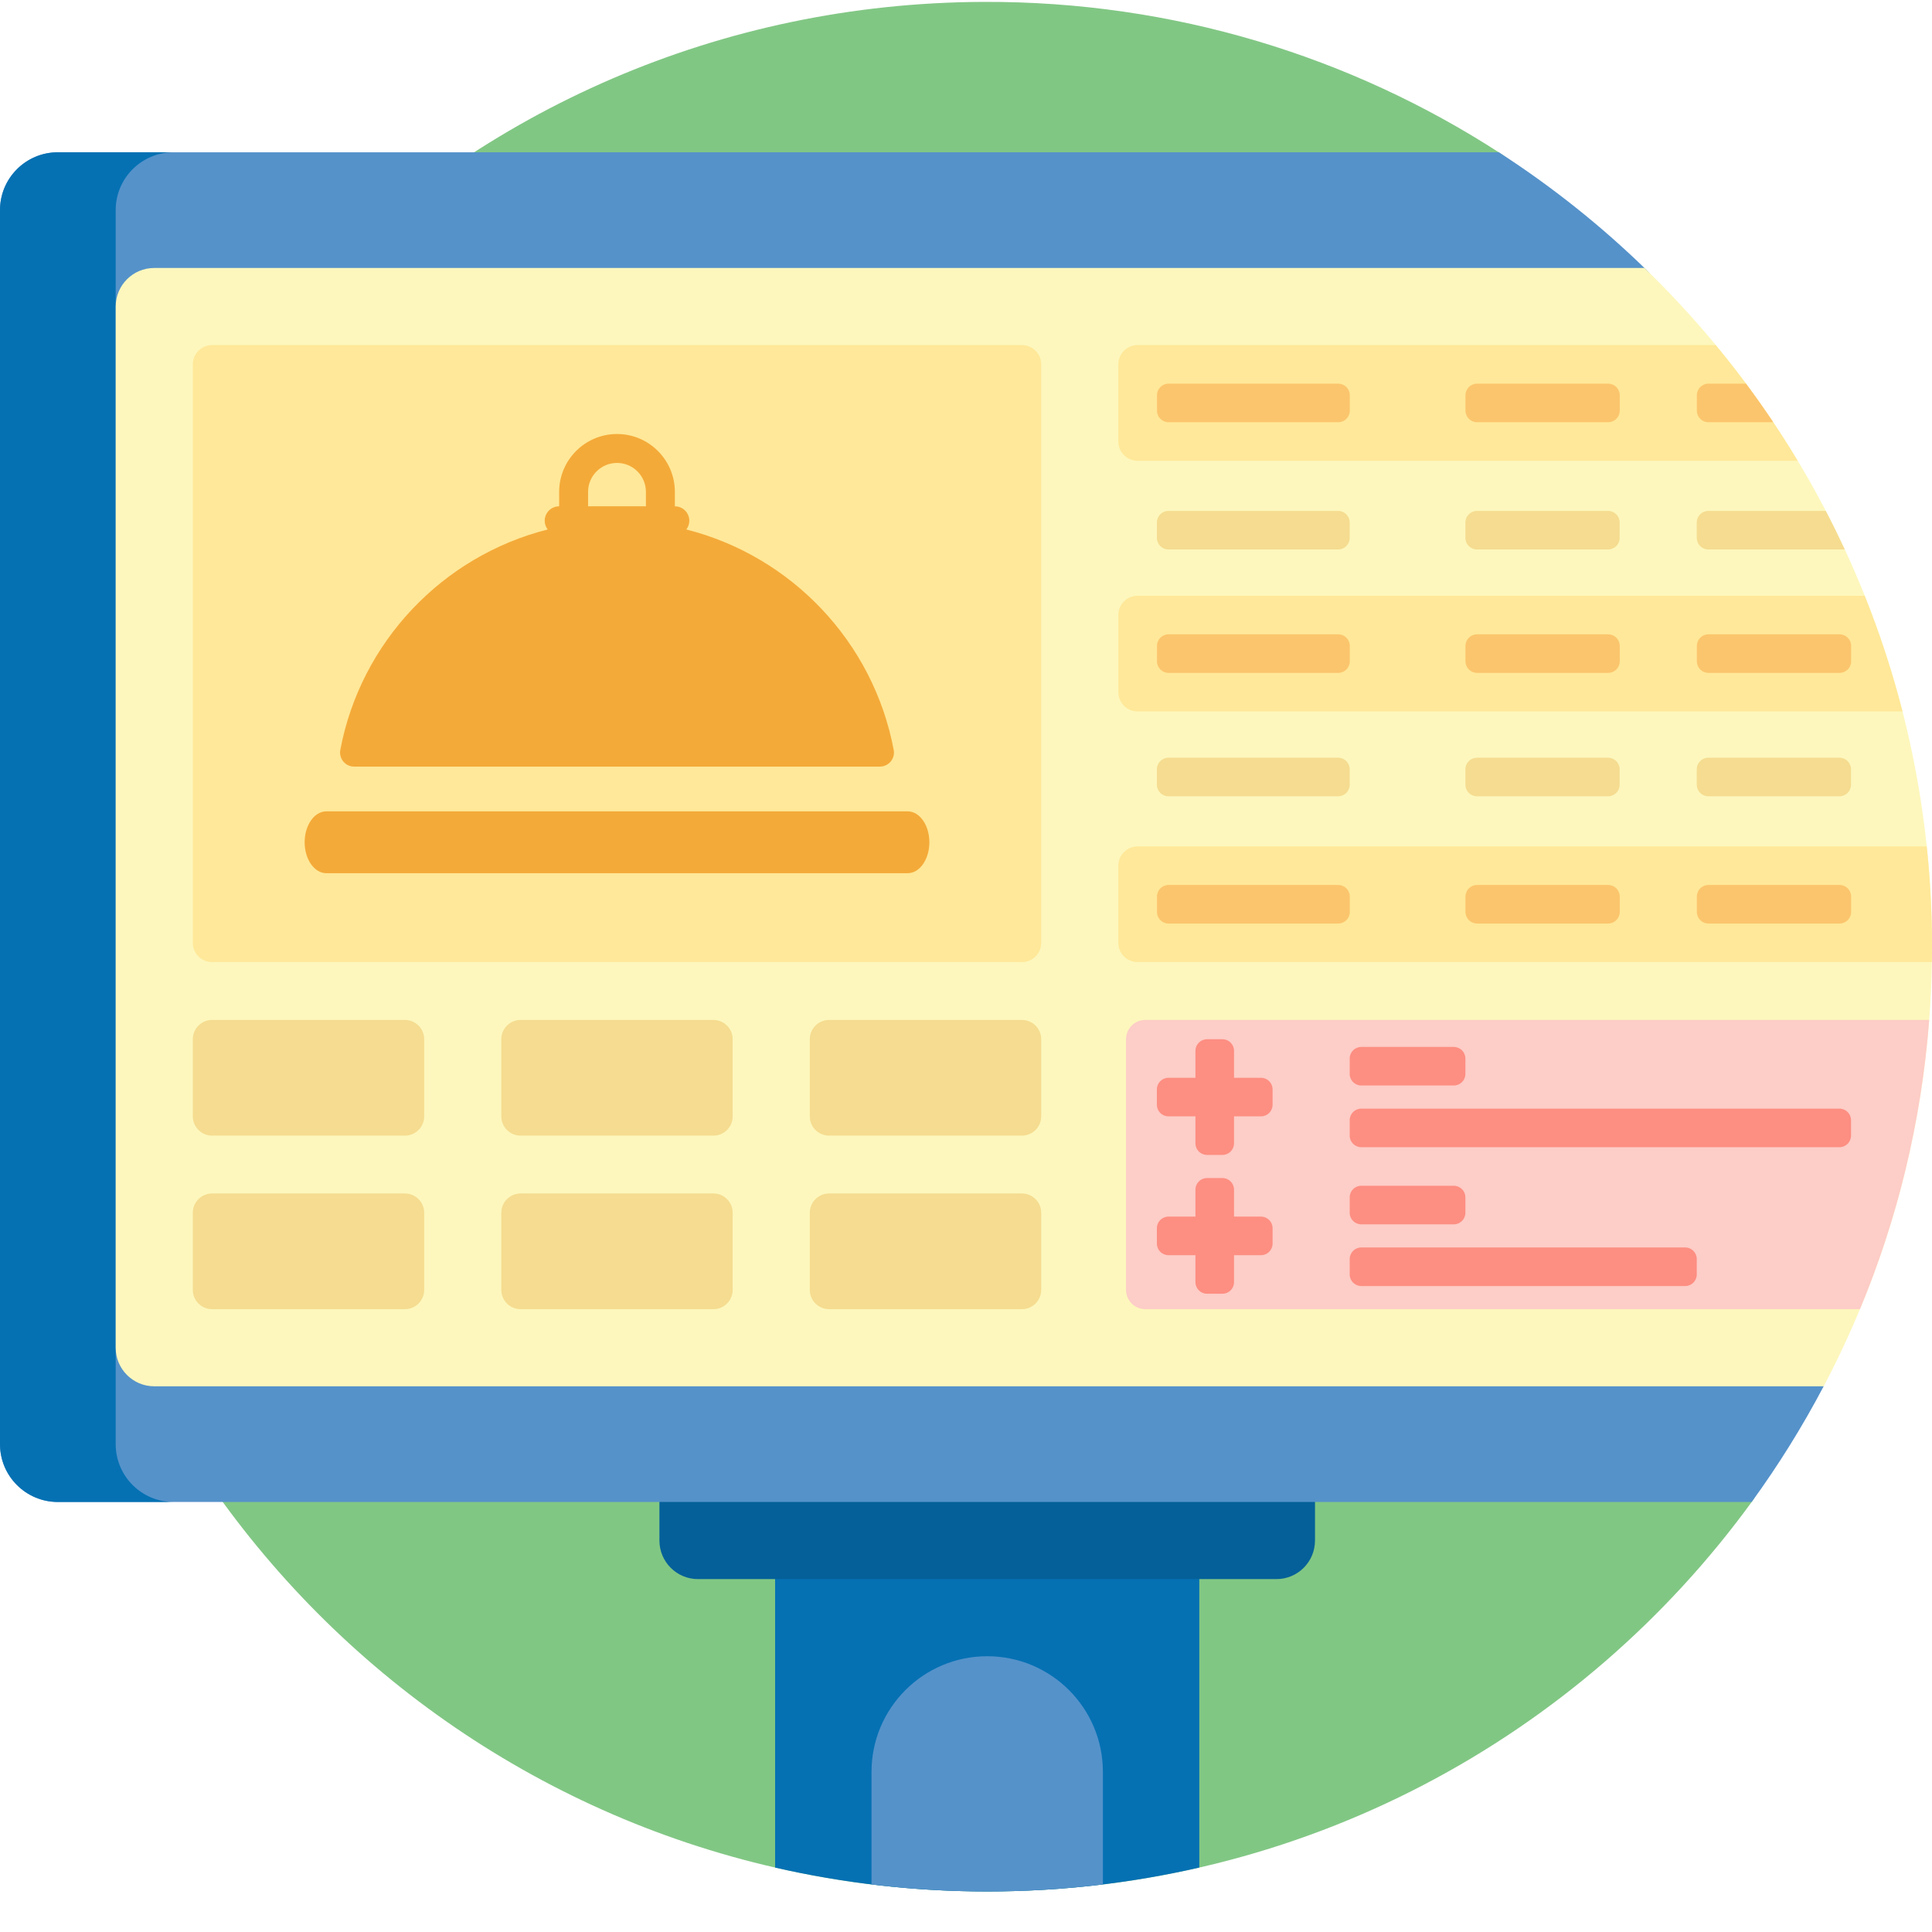
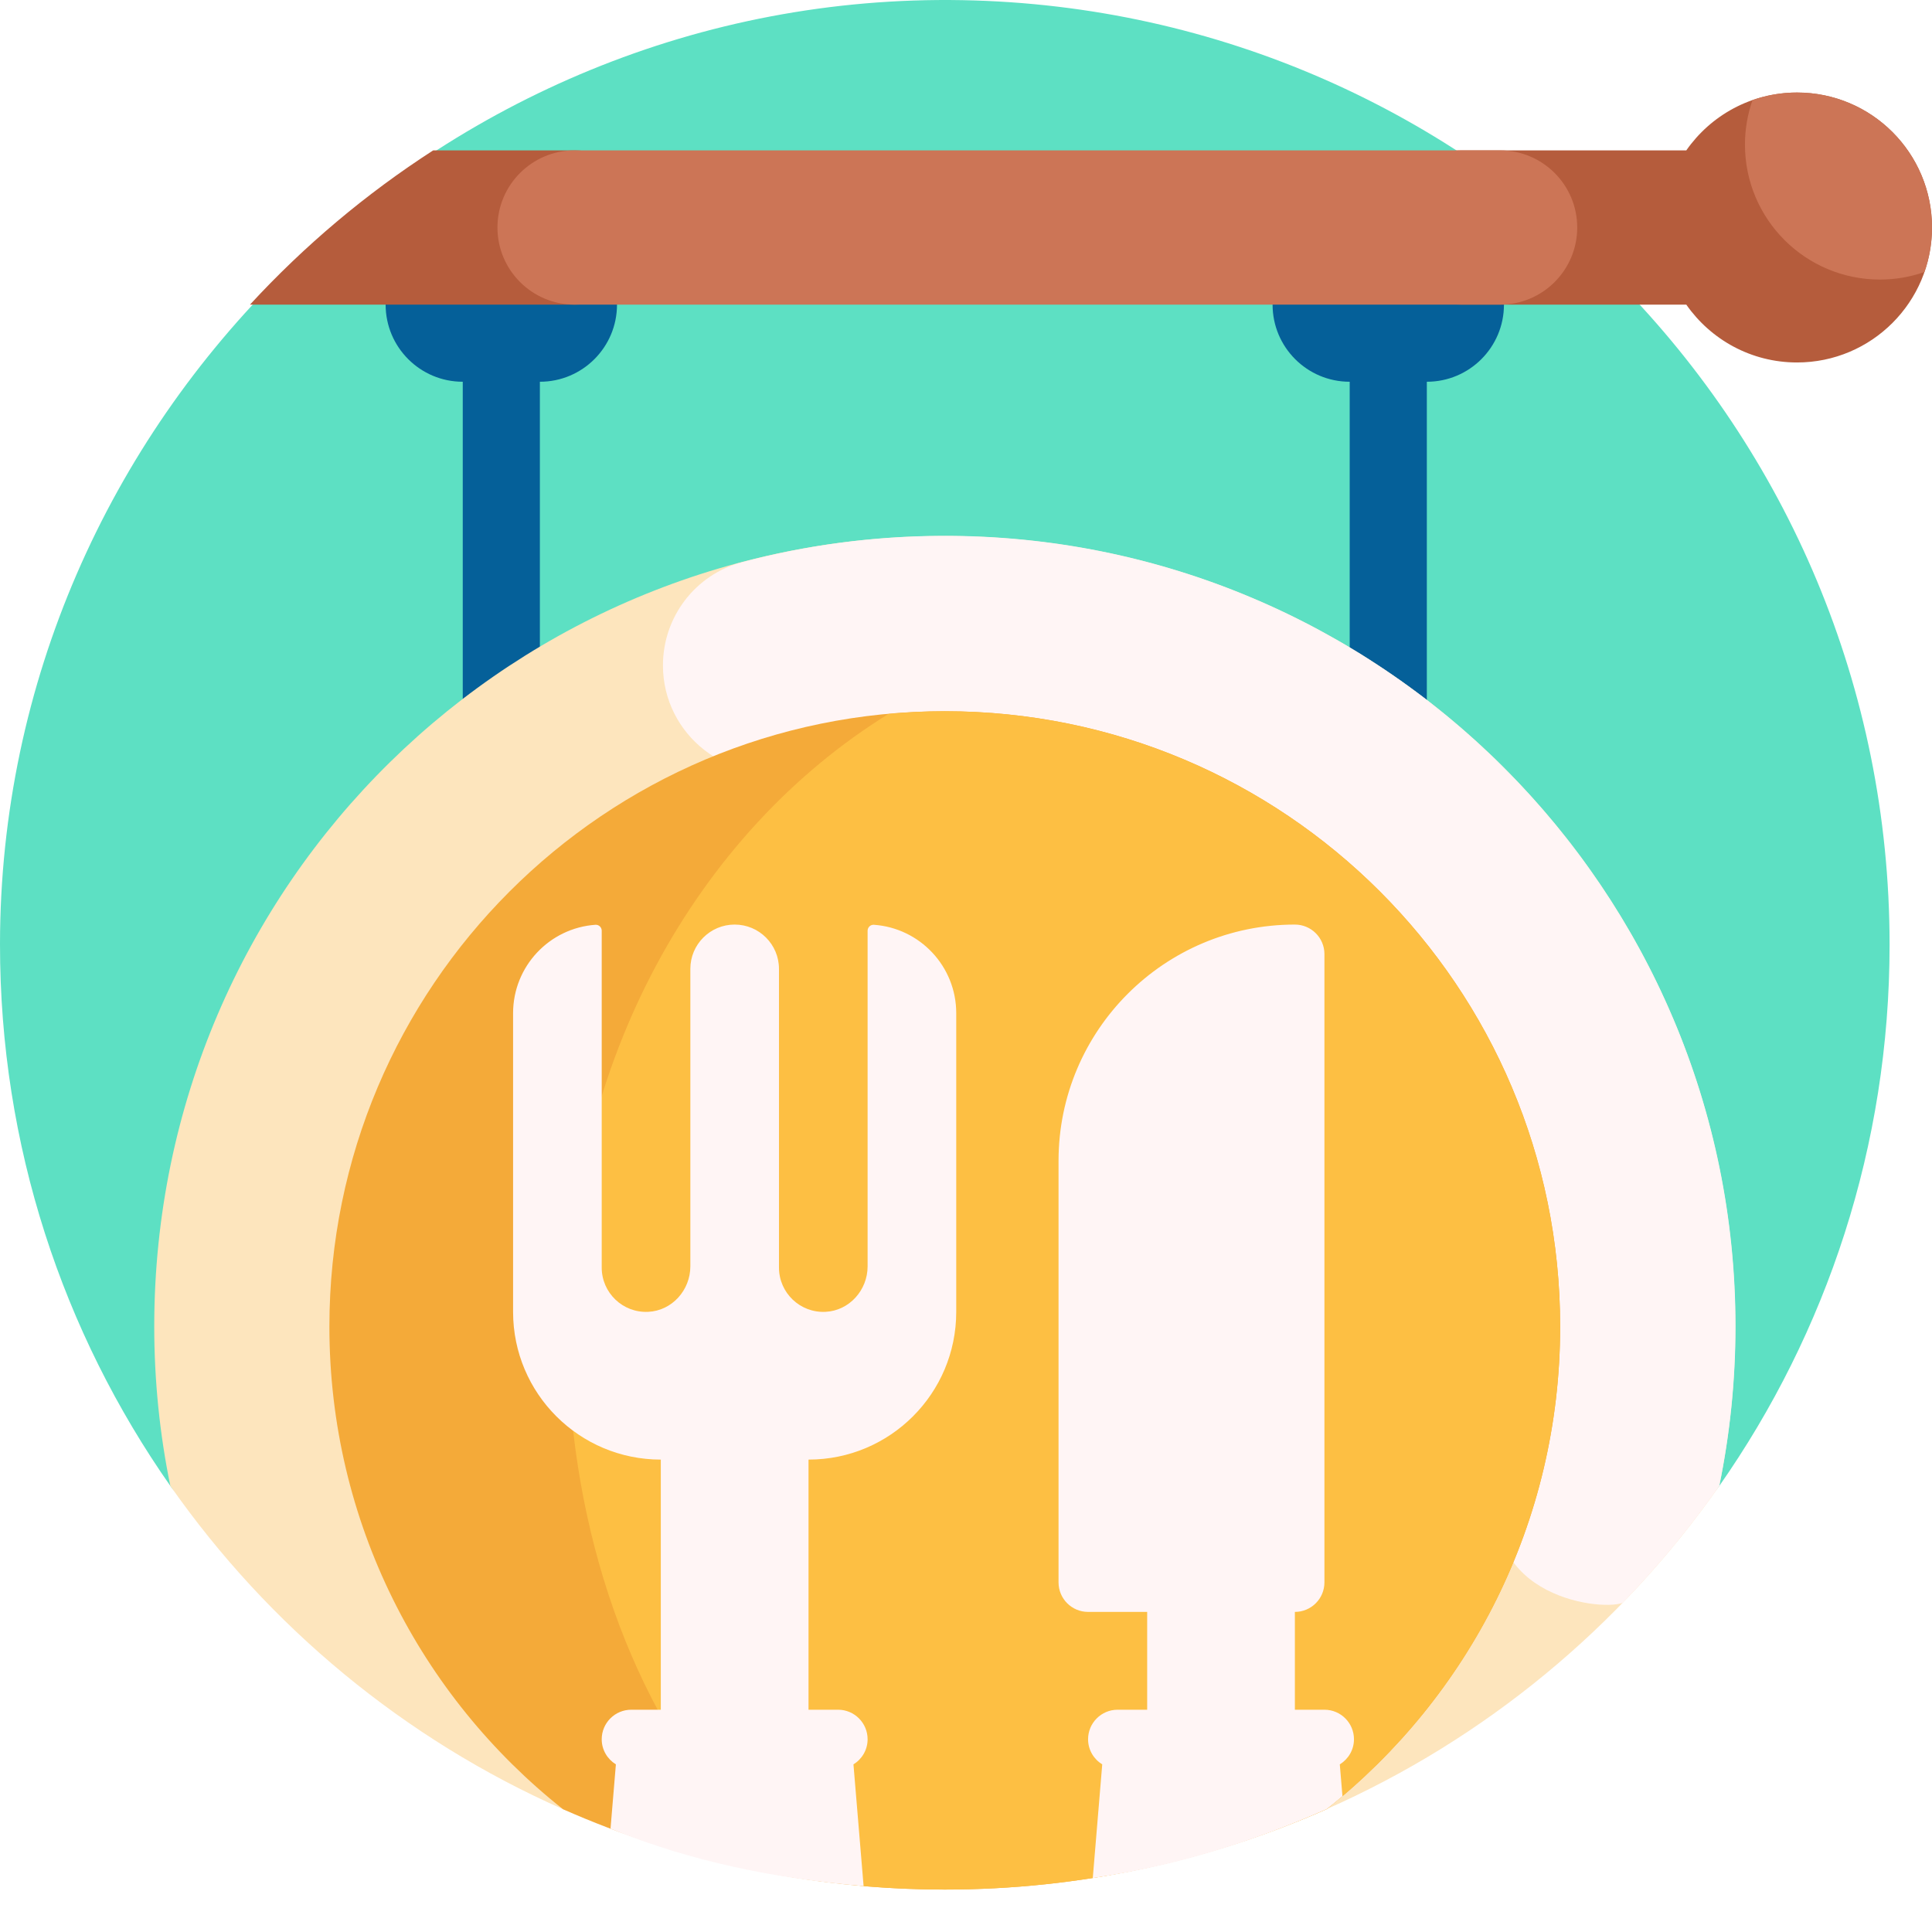
<svg xmlns="http://www.w3.org/2000/svg" viewBox="0 0 512 512">
-   <path d="m456.699 382.711c7.738 0 12.238 8.812 7.695 15.078-45.5 62.707-119.371 103.469-202.773 103.469-136.715 0-247.84-109.574-250.336-245.691-2.574-140.172 109.199-254.547 249.391-255.066 50.398-.184 97.34 14.531 136.695 39.98 7.109 4.598 11.438 12.449 11.438 20.914v273.43c0 26.445 21.441 47.887 47.891 47.887zm0 0" fill="#81c784" />
-   <path d="m205.414 377.602h112.414v117.316c-18.066 4.145-36.883 6.34-56.207 6.34-19.328 0-38.141-2.191-56.207-6.332zm0 0" fill="#0571b3" />
-   <path d="m338.266 418.48h-153.293c-5.645 0-10.219-4.574-10.219-10.219v-20.441c0-5.645 4.574-10.219 10.219-10.219h153.293c5.645 0 10.223 4.574 10.223 10.219v20.441c0 5.645-4.578 10.219-10.223 10.219zm0 0" fill="#056099" />
-   <path d="m483.289 367.383c-5.633 10.695-12.012 20.945-19.078 30.656h-448.883c-8.465 0-15.328-6.863-15.328-15.328v-327.027c0-8.465 6.863-15.328 15.328-15.328h381.883c14.145 9.129 27.309 19.641 39.301 31.352 16.711 16.32 46.777 295.676 46.777 295.676zm-221.668 71.535c-16.934 0-30.66 13.727-30.66 30.66v29.82c10.051 1.23 20.281 1.859 30.66 1.859s20.609-.633 30.66-1.859v-29.82c0-16.934-13.727-30.66-30.66-30.66zm0 0" fill="#5592ca" />
-   <path d="m45.988 398.039h-30.66c-8.465 0-15.328-6.863-15.328-15.328v-327.027c0-8.465 6.863-15.328 15.328-15.328h30.66c-8.465 0-15.328 6.863-15.328 15.328v327.027c0 8.465 6.863 15.328 15.328 15.328zm0 0" fill="#0571b3" />
-   <path d="m512 250.879c0 42.066-10.367 81.703-28.699 116.504h-442.422c-5.645 0-10.219-4.578-10.219-10.219v-275.93c0-5.645 4.574-10.219 10.219-10.219h394.922c47.055 45.52 76.199 109.273 76.199 179.863zm0 0" fill="#fdf7bd" />
-   <path d="m112.414 275.406v20.438c0 2.824-2.285 5.109-5.109 5.109h-51.098c-2.82 0-5.109-2.285-5.109-5.109v-20.438c0-2.82 2.289-5.109 5.109-5.109h51.098c2.824 0 5.109 2.289 5.109 5.109zm76.648-5.109h-51.098c-2.824 0-5.109 2.289-5.109 5.109v20.438c0 2.824 2.285 5.109 5.109 5.109h51.098c2.82 0 5.109-2.285 5.109-5.109v-20.438c0-2.82-2.289-5.109-5.109-5.109zm81.758 0h-51.102c-2.82 0-5.109 2.289-5.109 5.109v20.438c0 2.824 2.289 5.109 5.109 5.109h51.102c2.82 0 5.109-2.285 5.109-5.109v-20.438c0-2.82-2.289-5.109-5.109-5.109zm-163.516 45.988h-51.098c-2.82 0-5.109 2.289-5.109 5.109v20.438c0 2.824 2.289 5.109 5.109 5.109h51.098c2.824 0 5.109-2.285 5.109-5.109v-20.438c0-2.82-2.285-5.109-5.109-5.109zm81.758 0h-51.098c-2.824 0-5.109 2.289-5.109 5.109v20.438c0 2.824 2.285 5.109 5.109 5.109h51.098c2.82 0 5.109-2.285 5.109-5.109v-20.438c0-2.82-2.289-5.109-5.109-5.109zm81.758 0h-51.102c-2.82 0-5.109 2.289-5.109 5.109v20.438c0 2.824 2.289 5.109 5.109 5.109h51.102c2.82 0 5.109-2.285 5.109-5.109v-20.438c0-2.82-2.289-5.109-5.109-5.109zm155.336-180.887h-34.746c-1.695 0-3.066 1.371-3.066 3.066v4.086c0 1.695 1.371 3.066 3.066 3.066h34.746c1.691 0 3.066-1.371 3.066-3.066v-4.086c0-1.695-1.375-3.066-3.066-3.066zm61.316 65.406h-34.746c-1.695 0-3.066 1.371-3.066 3.062v4.09c0 1.691 1.371 3.066 3.066 3.066h34.746c1.695 0 3.066-1.375 3.066-3.066v-4.09c0-1.691-1.371-3.062-3.066-3.062zm-34.746-55.188h34.746c.445 0 .867 0 1.395-.023-1.562-3.355-3.312-6.922-5.02-10.195h-31.121c-1.695 0-3.066 1.371-3.066 3.066v4.086c0 1.695 1.371 3.066 3.066 3.066zm-98.109 55.188h-44.965c-1.691 0-3.066 1.371-3.066 3.062v4.09c0 1.691 1.375 3.066 3.066 3.066h44.965c1.695 0 3.066-1.375 3.066-3.066v-4.09c0-1.691-1.371-3.062-3.066-3.062zm0-65.406h-44.965c-1.691 0-3.066 1.371-3.066 3.066v4.086c0 1.695 1.375 3.066 3.066 3.066h44.965c1.695 0 3.066-1.371 3.066-3.066v-4.086c0-1.695-1.371-3.066-3.066-3.066zm71.539 65.406h-34.746c-1.695 0-3.066 1.371-3.066 3.062v4.09c0 1.691 1.371 3.066 3.066 3.066h34.746c1.691 0 3.066-1.375 3.066-3.066v-4.09c0-1.691-1.375-3.062-3.066-3.062zm0 0" fill="#f5dc90" />
-   <path d="m270.82 254.965h-214.613c-2.82 0-5.109-2.285-5.109-5.109v-153.293c0-2.82 2.289-5.109 5.109-5.109h214.613c2.82 0 5.109 2.289 5.109 5.109v153.293c0 2.824-2.289 5.109-5.109 5.109zm25.551-71.535v-20.438c0-2.824 2.289-5.109 5.109-5.109h192.68c3.973 9.922 7.328 20.152 10.02 30.656h-202.699c-2.82 0-5.109-2.289-5.109-5.109zm214.234 40.879h-209.129c-2.82 0-5.109 2.289-5.109 5.109v20.438c0 2.824 2.289 5.109 5.109 5.109h210.492c.02-1.359.031-2.719.031-4.086 0-8.977-.473-17.84-1.395-26.57zm-209.129-102.195h174.93c-6.473-10.773-13.75-21.02-21.715-30.66h-153.215c-2.82 0-5.109 2.289-5.109 5.109v20.441c0 2.82 2.289 5.109 5.109 5.109zm0 0" fill="#ffe899" />
-   <path d="m357.711 171.168v4.086c0 1.695-1.375 3.066-3.066 3.066h-44.965c-1.695 0-3.066-1.371-3.066-3.066v-4.086c0-1.695 1.371-3.066 3.066-3.066h44.965c1.691 0 3.066 1.371 3.066 3.066zm-3.066-69.496h-44.965c-1.695 0-3.066 1.375-3.066 3.066v4.09c0 1.691 1.371 3.066 3.066 3.066h44.965c1.691 0 3.066-1.375 3.066-3.066v-4.09c0-1.691-1.375-3.066-3.066-3.066zm98.109 10.223h17.172c-2.32-3.469-4.734-6.879-7.219-10.223h-9.953c-1.695 0-3.066 1.375-3.066 3.066v4.09c0 1.691 1.371 3.066 3.066 3.066zm-98.109 122.633h-44.965c-1.695 0-3.066 1.371-3.066 3.066v4.086c0 1.695 1.371 3.066 3.066 3.066h44.965c1.691 0 3.066-1.371 3.066-3.066v-4.086c0-1.695-1.375-3.066-3.066-3.066zm71.535-132.855h-34.746c-1.691 0-3.066 1.375-3.066 3.066v4.09c0 1.691 1.375 3.066 3.066 3.066h34.746c1.695 0 3.066-1.375 3.066-3.066v-4.09c0-1.691-1.371-3.066-3.066-3.066zm0 132.855h-34.746c-1.691 0-3.066 1.371-3.066 3.066v4.086c0 1.695 1.375 3.066 3.066 3.066h34.746c1.695 0 3.066-1.371 3.066-3.066v-4.086c0-1.695-1.371-3.066-3.066-3.066zm61.32 0h-34.746c-1.695 0-3.066 1.371-3.066 3.066v4.086c0 1.695 1.371 3.066 3.066 3.066h34.746c1.691 0 3.066-1.371 3.066-3.066v-4.086c0-1.695-1.375-3.066-3.066-3.066zm0-66.426h-34.746c-1.695 0-3.066 1.371-3.066 3.066v4.086c0 1.695 1.371 3.066 3.066 3.066h34.746c1.691 0 3.066-1.371 3.066-3.066v-4.086c0-1.695-1.375-3.066-3.066-3.066zm-61.32 0h-34.746c-1.691 0-3.066 1.371-3.066 3.066v4.086c0 1.695 1.375 3.066 3.066 3.066h34.746c1.695 0 3.066-1.371 3.066-3.066v-4.086c0-1.695-1.371-3.066-3.066-3.066zm0 0" fill="#fbc56d" />
-   <path d="m246.293 223.211c0 4.527-2.574 8.195-5.75 8.195h-154.059c-3.176 0-5.75-3.668-5.75-8.195 0-4.527 2.574-8.195 5.75-8.195h154.059c3.176 0 5.75 3.668 5.75 8.195zm-156.105-24.496c5.391-28.547 27.043-51.332 54.953-58.398-.488-.645-.789-1.438-.789-2.309 0-2.117 1.715-3.832 3.832-3.832v-3.832c0-8.453 6.875-15.328 15.328-15.328s15.332 6.875 15.332 15.328v3.832c2.113 0 3.832 1.715 3.832 3.832 0 .871-.301 1.664-.793 2.309 27.914 7.07 49.566 29.852 54.957 58.398.438 2.305-1.32 4.441-3.664 4.441h-139.324c-2.348 0-4.102-2.137-3.664-4.441zm65.66-64.539h15.328v-3.832c0-4.227-3.438-7.664-7.664-7.664-4.227 0-7.664 3.438-7.664 7.664zm0 0" fill="#f4aa39" />
-   <path d="m492.91 346.941h-189.391c-2.82 0-5.109-2.285-5.109-5.109v-66.426c0-2.82 2.289-5.109 5.109-5.109h207.738c-2.07 26.973-8.406 52.742-18.348 76.645zm0 0" fill="#fdcdc7" />
-   <path d="m490.539 296.867v4.086c0 1.695-1.371 3.066-3.066 3.066h-126.723c-1.691 0-3.066-1.371-3.066-3.066v-4.086c0-1.695 1.375-3.066 3.066-3.066h126.723c1.695 0 3.066 1.371 3.066 3.066zm-156.359 25.547h-7.152v-7.152c0-1.691-1.375-3.066-3.066-3.066h-4.09c-1.691 0-3.066 1.375-3.066 3.066v7.152h-7.152c-1.691 0-3.066 1.375-3.066 3.066v4.09c0 1.691 1.375 3.066 3.066 3.066h7.152v7.152c0 1.695 1.375 3.066 3.066 3.066h4.09c1.691 0 3.066-1.371 3.066-3.066v-7.152h7.152c1.691 0 3.066-1.375 3.066-3.066v-4.09c0-1.691-1.375-3.066-3.066-3.066zm26.57-34.746h24.527c1.695 0 3.066-1.371 3.066-3.066v-4.086c0-1.691-1.371-3.066-3.066-3.066h-24.527c-1.691 0-3.066 1.375-3.066 3.066v4.086c0 1.695 1.375 3.066 3.066 3.066zm0 36.793h24.527c1.695 0 3.066-1.375 3.066-3.066v-4.09c0-1.691-1.371-3.066-3.066-3.066h-24.527c-1.691 0-3.066 1.375-3.066 3.066v4.09c0 1.691 1.375 3.066 3.066 3.066zm85.844 6.129h-85.844c-1.691 0-3.066 1.375-3.066 3.066v4.09c0 1.691 1.375 3.066 3.066 3.066h85.844c1.695 0 3.066-1.375 3.066-3.066v-4.09c0-1.691-1.371-3.066-3.066-3.066zm-112.414-44.965h-7.152v-7.152c0-1.695-1.375-3.066-3.066-3.066h-4.09c-1.691 0-3.066 1.371-3.066 3.066v7.152h-7.152c-1.691 0-3.066 1.371-3.066 3.066v4.086c0 1.695 1.375 3.066 3.066 3.066h7.152v7.156c0 1.691 1.375 3.066 3.066 3.066h4.09c1.691 0 3.066-1.375 3.066-3.066v-7.156h7.152c1.691 0 3.066-1.371 3.066-3.066v-4.086c0-1.695-1.375-3.066-3.066-3.066zm0 0" fill="#fd8e82" />
+   <path d="m45.199 393.867c-28.508-40.68-45.234-90.223-45.199-143.676.094-139.016 116.047-252.691 255.047-250.148 136.129 2.488 245.711 113.609 245.711 250.32 0 53.332-16.719 102.828-45.141 143.441-2.238 3.199-6.09 4.727-9.938 4.07-60.734-10.359-126.555-16.027-195.301-16.027-68.805 0-134.668 5.68-195.445 16.051-3.754.641-7.547-.914-9.734-4.031zm0 0" fill="#5de0c3" />
+   <path d="m163.512 80.73c0 11.285-9.148 20.438-20.438 20.438v102.188c0 5.645-4.574 10.219-10.219 10.219s-10.219-4.574-10.219-10.219v-102.188c-11.289 0-20.441-9.152-20.441-20.438 0-11.289 9.152-20.438 20.441-20.438h20.438c11.289 0 20.438 9.148 20.438 20.438zm214.613-20.438h-20.441c-11.289 0-20.438 9.148-20.438 20.438 0 11.285 9.148 20.438 20.438 20.438v102.188c0 5.645 4.578 10.219 10.219 10.219 5.645 0 10.223-4.574 10.223-10.219v-102.188c11.289 0 20.438-9.152 20.438-20.438 0-11.289-9.148-20.438-20.438-20.438zm0 0" fill="#056099" />
+   <path d="m172.711 60.293c0 11.285-9.152 20.438-20.438 20.438h-86.023c14.363-15.582 30.672-29.34 48.551-40.879h37.473c11.285 0 20.438 9.152 20.438 20.441zm303.52-35.77c-12.152 0-22.883 6.066-29.344 15.328h-59.566c-11.289 0-20.438 9.152-20.438 20.441 0 11.285 9.148 20.438 20.438 20.438h59.566c6.461 9.262 17.191 15.328 29.344 15.328 19.754 0 35.77-16.016 35.77-35.766 0-19.754-16.016-35.77-35.77-35.77zm0 0" fill="#b55c3c" />
+   <path d="m417.98 60.293c0 11.285-9.152 20.438-20.441 20.438h-245.266c-11.289 0-20.441-9.152-20.441-20.438 0-11.289 9.152-20.441 20.441-20.441h245.266c11.289 0 20.441 9.152 20.441 20.441zm58.25-35.77c-4.133 0-8.102.711-11.793 2-1.293 3.695-2.004 7.66-2.004 11.797 0 19.754 16.016 35.766 35.77 35.766 4.137 0 8.102-.707 11.797-2 1.289-3.695 2-7.66 2-11.793 0-19.754-16.016-35.77-35.77-35.77zm0 0" fill="#cc7556" />
+   <path d="m459.879 351.531c0 14.473-1.469 28.629-4.266 42.273-26.086 37.258-62.035 67.074-104.082 85.652-5.555 2.453-10.012-5.02-5.285-8.828 34.777-28.02 57.008-70.961 57.008-119.094.004-84.348-69.684-153.496-154.035-152.871-83.898.621-151.723 68.824-151.723 152.867 0 48.199 22.211 91.18 57.07 119.195 4.684 3.766.172 11.18-5.324 8.754-42.094-18.586-78-48.418-104.105-85.703-2.801-13.684-4.27-27.855-4.262-42.367.066-117.434 95.539-211.242 212.961-209.34 114.109 1.848 206.043 94.922 206.043 209.461zm0 0" fill="#fde5bd" />
+   <path d="m430.004 424.781c-6.531 2.371-40.895-2.355-31.582-34.824 3.5-12.203 4.883-25.18 4.883-38.465 0-83.762-66.602-151.5-150.355-152.852-14.523-.234-28.59 1.559-41.938 5.113-17.859 4.758-35.324-8.945-35.324-27.426 0-12.793 8.559-24.059 20.922-27.336 16.922-4.492 34.68-6.918 52.996-6.988 115.906-.445 210.324 93.586 210.324 209.488 0 14.5-1.5 28.645-4.309 42.312-7.715 11.008-16.273 21.367-25.617 30.977zm0 0" fill="#fff5f5" />
+   <path d="m413.461 351.551c0 51.84-24.195 98.023-61.902 127.895-30.941 13.684-65.172 21.301-101.18 21.301-36.012 0-70.242-7.598-101.184-21.285-37.707-29.867-61.902-76.074-61.902-127.91 0-90.066 73.016-163.074 163.086-163.074 90.066 0 163.082 73.012 163.082 163.074zm0 0" fill="#f4aa39" />
+   <path d="m413.453 351.562c0 51.84-24.195 98.023-61.902 127.891-30.945 13.688-65.172 21.305-101.184 21.305-7.07 0-14.07-.297-20.992-.875-14.258-1.195-27.41-8.016-36.527-19.047-27.438-33.203-42.504-78.715-42.504-129.273 0-70.074 34.414-131.031 85.129-162.371 4.91-.441 9.871-.703 14.895-.703 90.07 0 163.086 73.008 163.086 163.074zm0 0" fill="#fdbf43" />
+   <path d="m355.062 467.578.703 8.43c-1.387 1.176-2.797 2.32-4.219 3.449-19.477 8.609-39.594 14.988-61.949 18.242l2.508-30.121c-2.242-1.379-3.754-3.832-3.754-6.656 0-4.32 3.508-7.828 7.828-7.828h7.832v-25.922h-15.66c-4.324 0-7.828-3.504-7.828-7.828v-111.695c0-34.59 28.043-62.629 62.633-62.629 4.324 0 7.832 3.504 7.832 7.828v166.496c0 4.324-3.508 7.828-7.832 7.828v25.922h7.832c4.324 0 7.828 3.508 7.828 7.828 0 2.824-1.512 5.277-3.754 6.656zm-123.465-222.5c-.902-.066-1.672.66-1.672 1.566v88.945c0 6.324-4.859 11.766-11.176 12.062-6.742.316-12.312-5.059-12.312-11.73v-79.16c0-6.484-5.258-11.742-11.742-11.742-6.488 0-11.746 5.258-11.746 11.742v78.828c0 6.324-4.859 11.766-11.176 12.062-6.742.316-12.312-5.059-12.312-11.73v-89.277c0-.906-.766-1.633-1.672-1.566-12.191.855-21.816 11.02-21.816 23.426v79.16c0 21.621 17.527 39.145 39.148 39.145v66.285h-7.828c-4.324 0-7.832 3.508-7.832 7.828 0 2.828 1.512 5.277 3.754 6.656l-1.422 17.047c21.266 8.715 43.645 13.215 67.07 15.211l-2.688-32.258c2.242-1.379 3.75-3.832 3.75-6.656 0-4.32-3.504-7.828-7.828-7.828h-7.832v-66.285c21.621 0 39.148-17.523 39.148-39.145v-79.16c0-12.406-9.625-22.57-21.816-23.426zm0 0" fill="#fff5f5" />
</svg>
